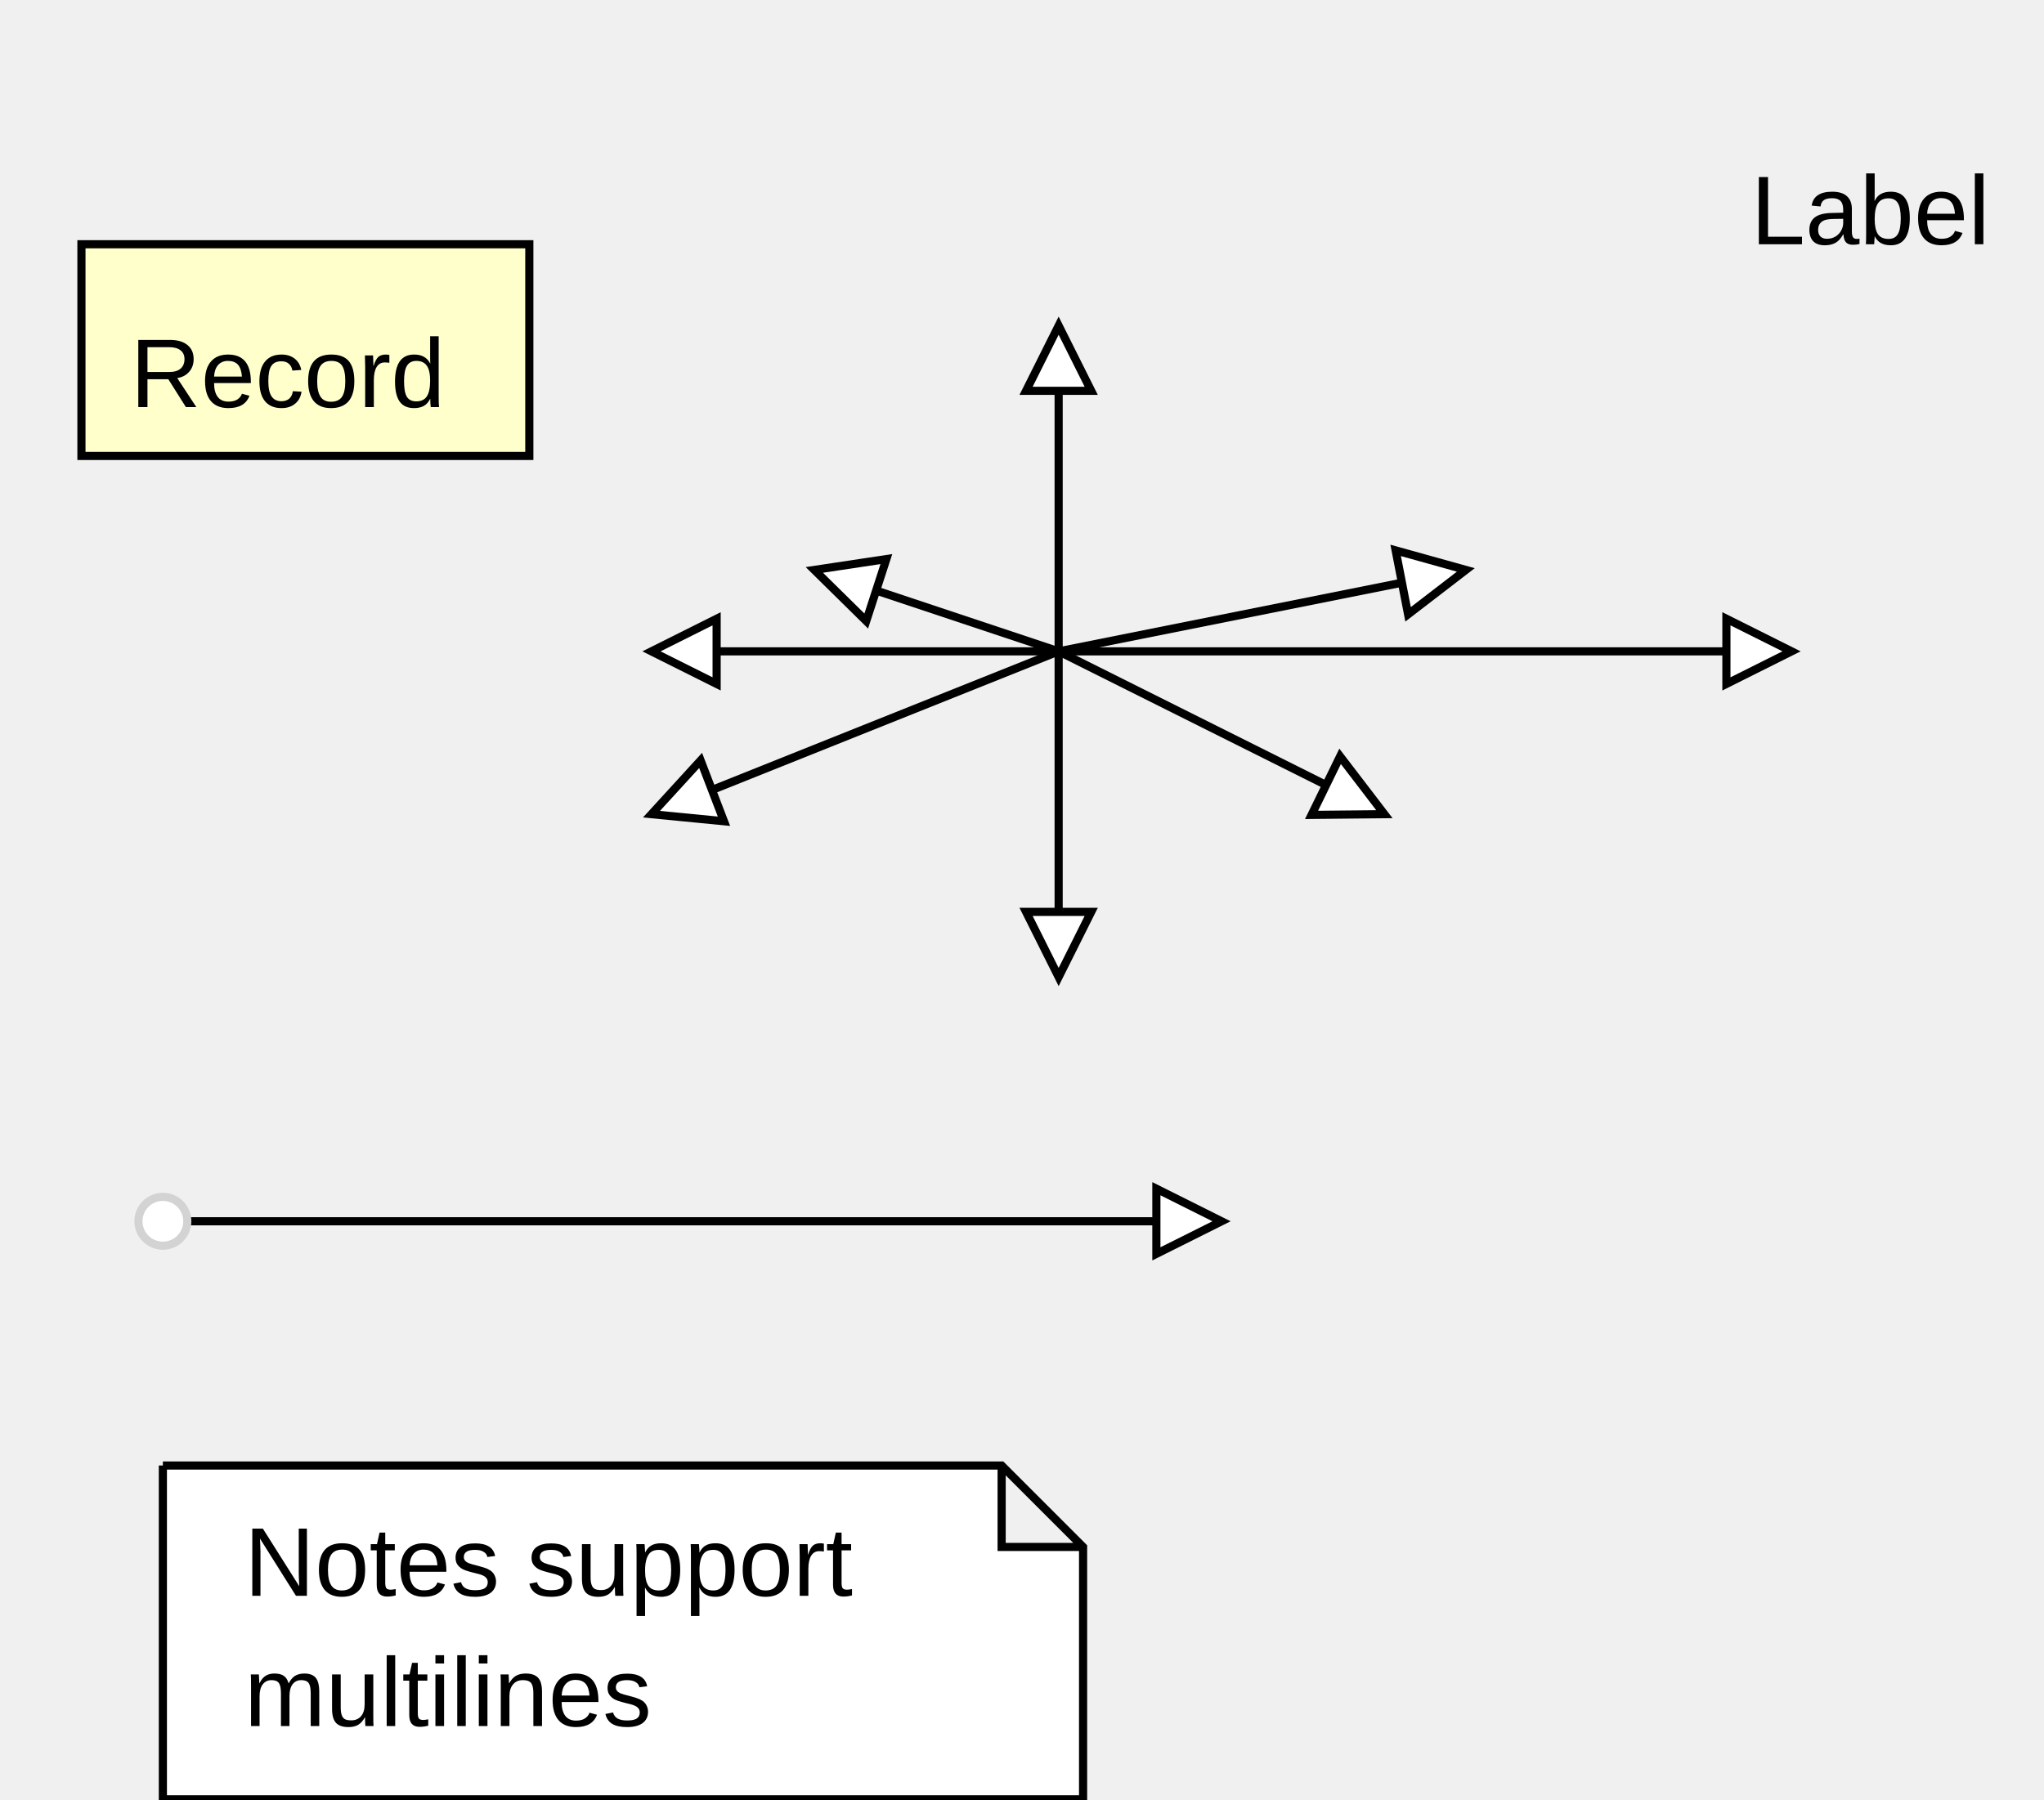
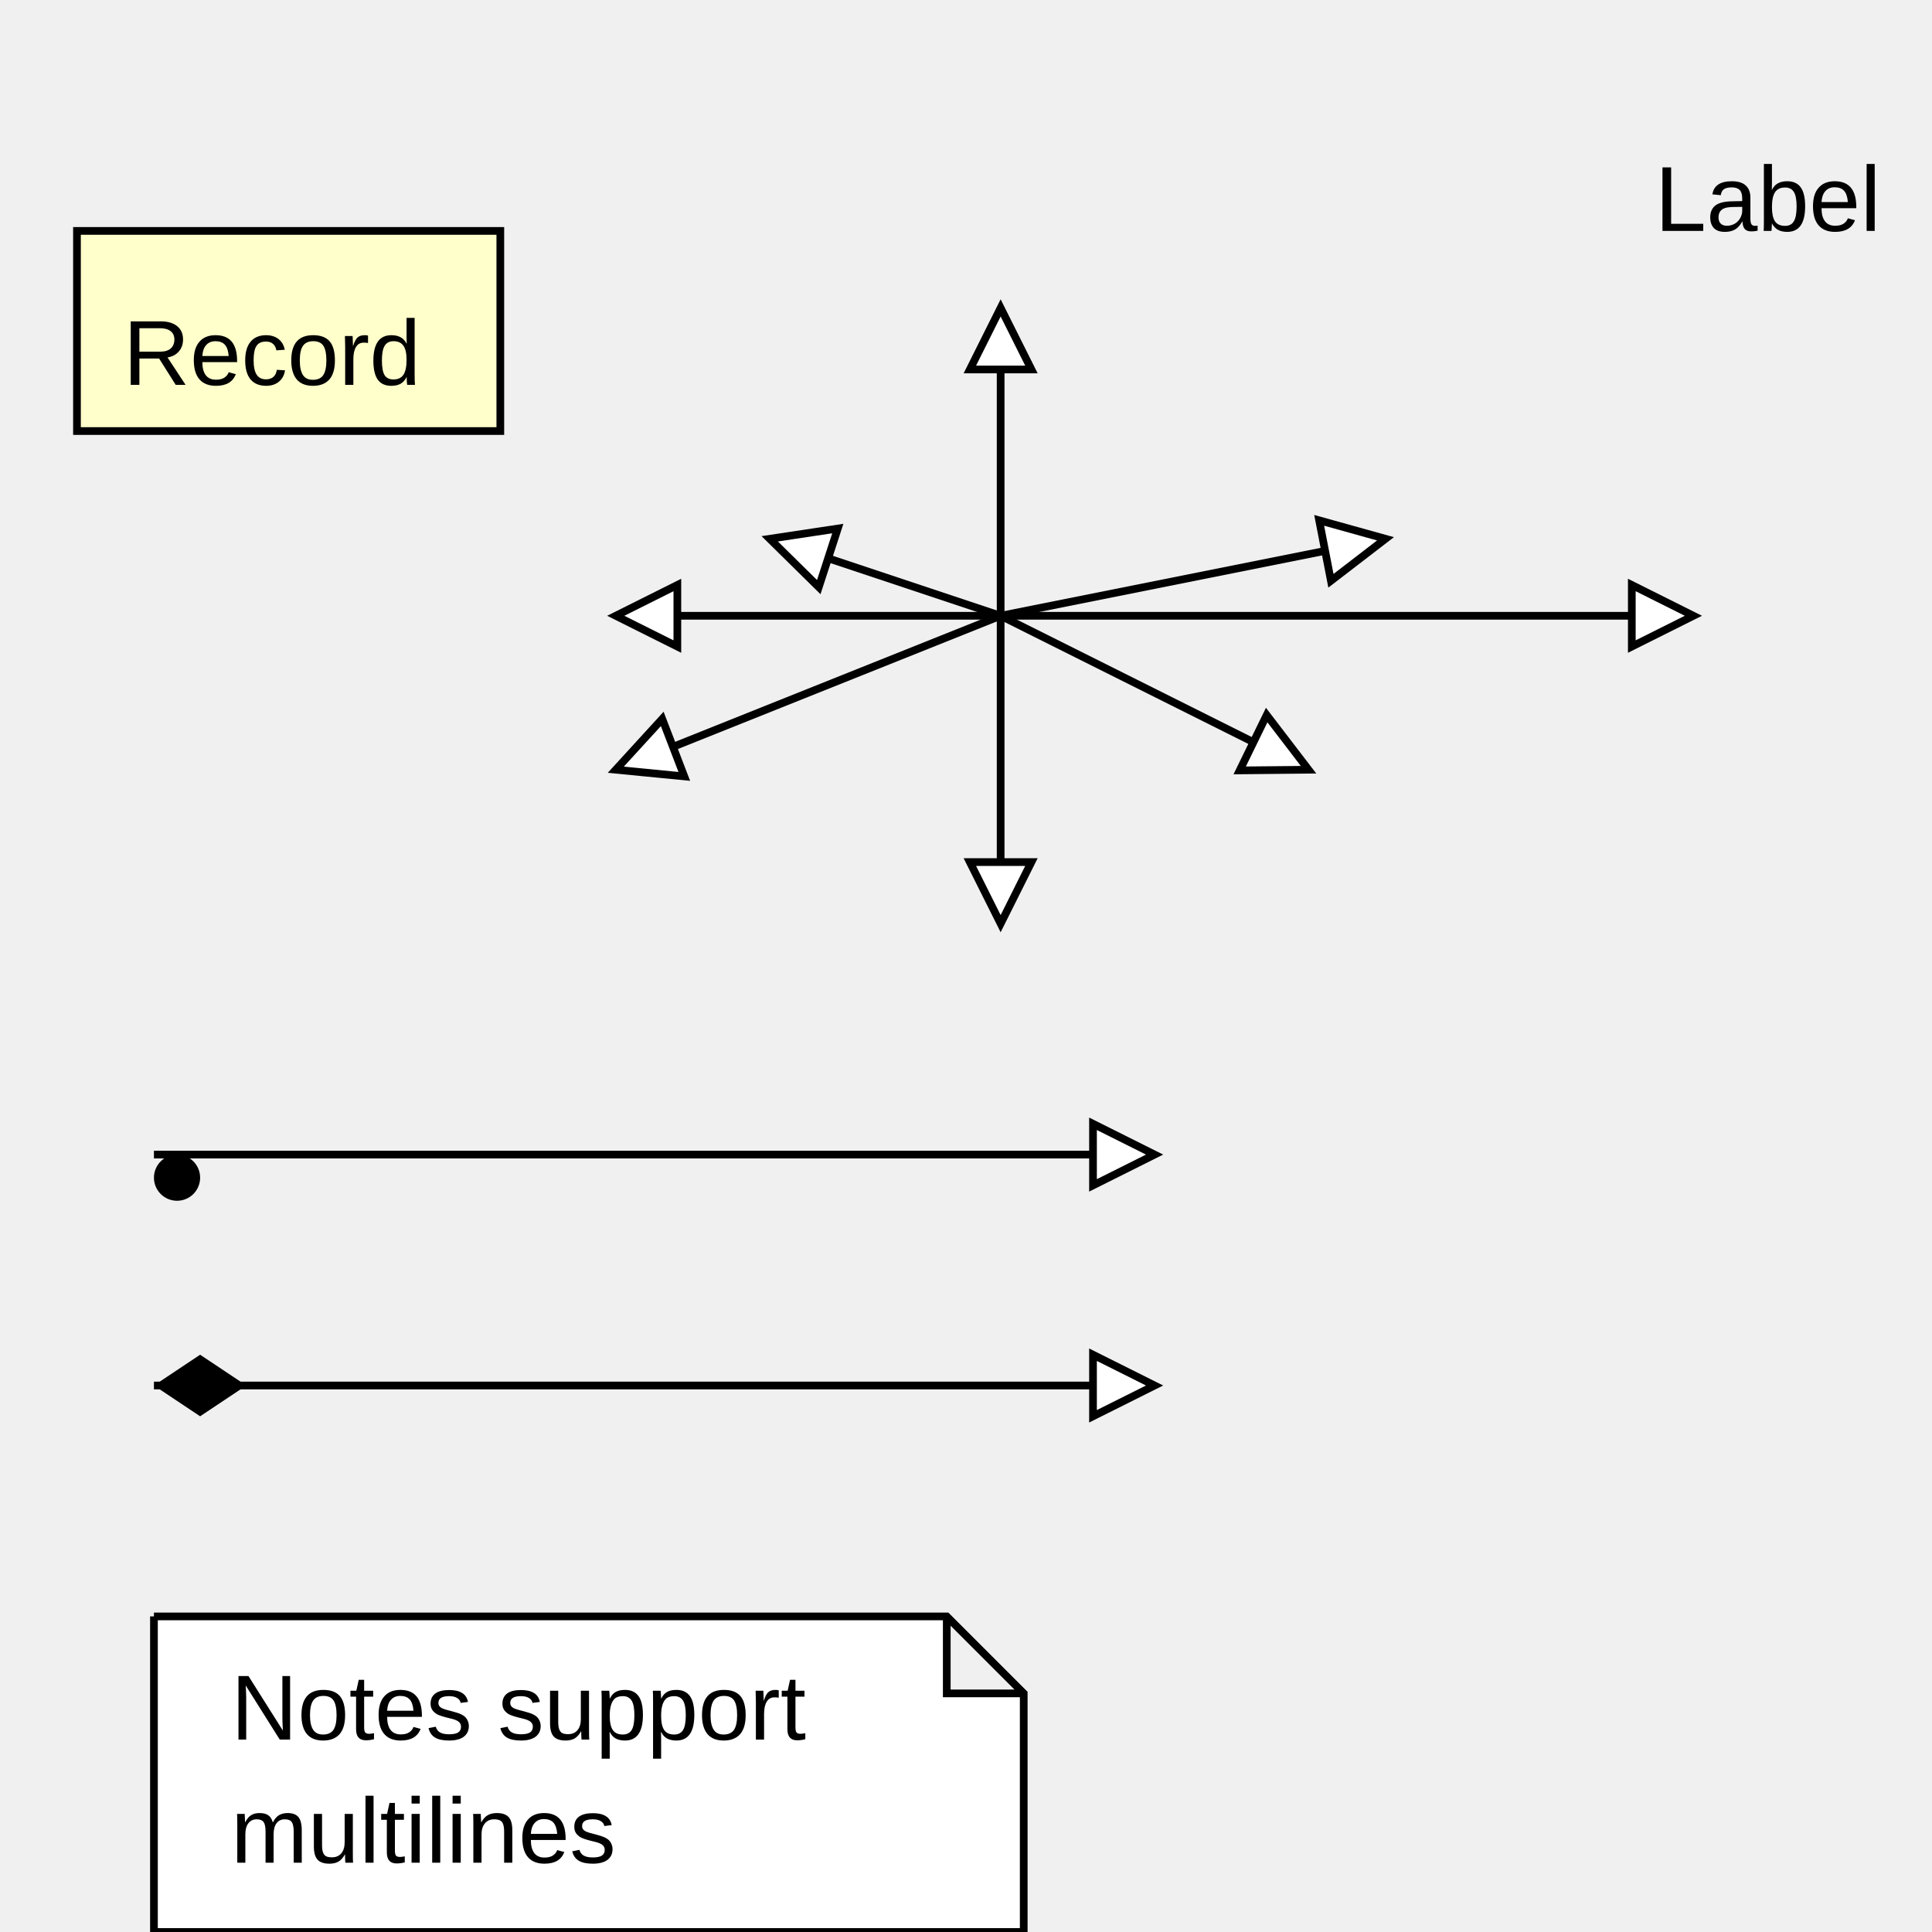
- <svg xmlns="http://www.w3.org/2000/svg" width="251" height="221" font-family="Arial, Helvetica, sans-serif">
+ <svg xmlns="http://www.w3.org/2000/svg" width="251" height="251" font-family="Arial, Helvetica, sans-serif">
  <rect stroke="black" fill="#ffffcc" x="10" y="30" width="55" height="26" />
  <text font-family="Arial" Helvetica="sans-serif" font-size="12px" x="16" y="50">Record</text>
  <path stroke="black" d="M130,80 L180,70" />
  <g transform="rotate(-11 180 70)">
    <path stroke="black" fill="#ffffff" d="M180,70 l-8,-4 l 0,8 Z" />
  </g>
  <path stroke="black" d="M130,80 L100,70" />
  <g transform="rotate(198 100 70)">
    <path stroke="black" fill="#ffffff" d="M100,70 l-8,-4 l 0,8 Z" />
  </g>
  <path stroke="black" d="M130,80 L80,100" />
  <g transform="rotate(159 80 100)">
    <path stroke="black" fill="#ffffff" d="M80,100 l-8,-4 l 0,8 Z" />
  </g>
  <path stroke="black" d="M130,80 L170,100" />
  <g transform="rotate(26 170 100)">
    <path stroke="black" fill="#ffffff" d="M170,100 l-8,-4 l 0,8 Z" />
  </g>
  <path stroke="black" d="M130,80 L220,80" />
  <g transform="rotate(0 220 80)">
    <path stroke="black" fill="#ffffff" d="M220,80 l-8,-4 l 0,8 Z" />
  </g>
  <path stroke="black" d="M130,80 L80,80" />
  <g transform="rotate(180 80 80)">
    <path stroke="black" fill="#ffffff" d="M80,80 l-8,-4 l 0,8 Z" />
  </g>
  <path stroke="black" d="M130,80 L130,40" />
  <g transform="rotate(-90 130 40)">
    <path stroke="black" fill="#ffffff" d="M130,40 l-8,-4 l 0,8 Z" />
  </g>
  <path stroke="black" d="M130,80 L130,120" />
  <g transform="rotate(90 130 120)">
    <path stroke="black" fill="#ffffff" d="M130,120 l-8,-4 l 0,8 Z" />
  </g>
  <text font-family="Arial" Helvetica="sans-serif" font-size="12px" x="215" y="30">Label</text>
  <path stroke="black" d="M20,150 L150,150" />
-   <circle fill="white" stroke="#d3d3d3" cx="20" cy="150" r="3" />\n<g transform="rotate(0 150 150)">
+   <g transform="rotate(0 20 150)">
+     <circle class="arrow-tail" cx="23" cy="153" r="3" />\n</g>
+   <g transform="rotate(0 150 150)">
    <path stroke="black" fill="#ffffff" d="M150,150 l-8,-4 l 0,8 Z" />
  </g>
-   <path stroke="black" fill="#ffffff" d="M20,180 v 41 h 113 v -31 l -10,-10 L 20,180 M133,190 h -10 v -10" />
-   <text font-family="Arial,Helvetica,sans-serif" font-size="12px" x="30" y="196">Notes support</text>
-   <text font-family="Arial,Helvetica,sans-serif" font-size="12px" x="30" y="212">multilines</text>
+   <path stroke="black" d="M20,180 L150,180" />
+   <g transform="rotate(0 20 180)">
+     <path class="arrow-tail" d="M20,180 l 6,-4 6,4 -6,4 -6,-4" />
+   </g>
+   <g transform="rotate(0 150 180)">
+     <path stroke="black" fill="#ffffff" d="M150,180 l-8,-4 l 0,8 Z" />
+   </g>
+   <path stroke="black" fill="#ffffff" d="M20,210 v 41 h 113 v -31 l -10,-10 L 20,210 M133,220 h -10 v -10" />
+   <text font-family="Arial,Helvetica,sans-serif" font-size="12px" x="30" y="226">Notes support</text>
+   <text font-family="Arial,Helvetica,sans-serif" font-size="12px" x="30" y="242">multilines</text>
</svg>
